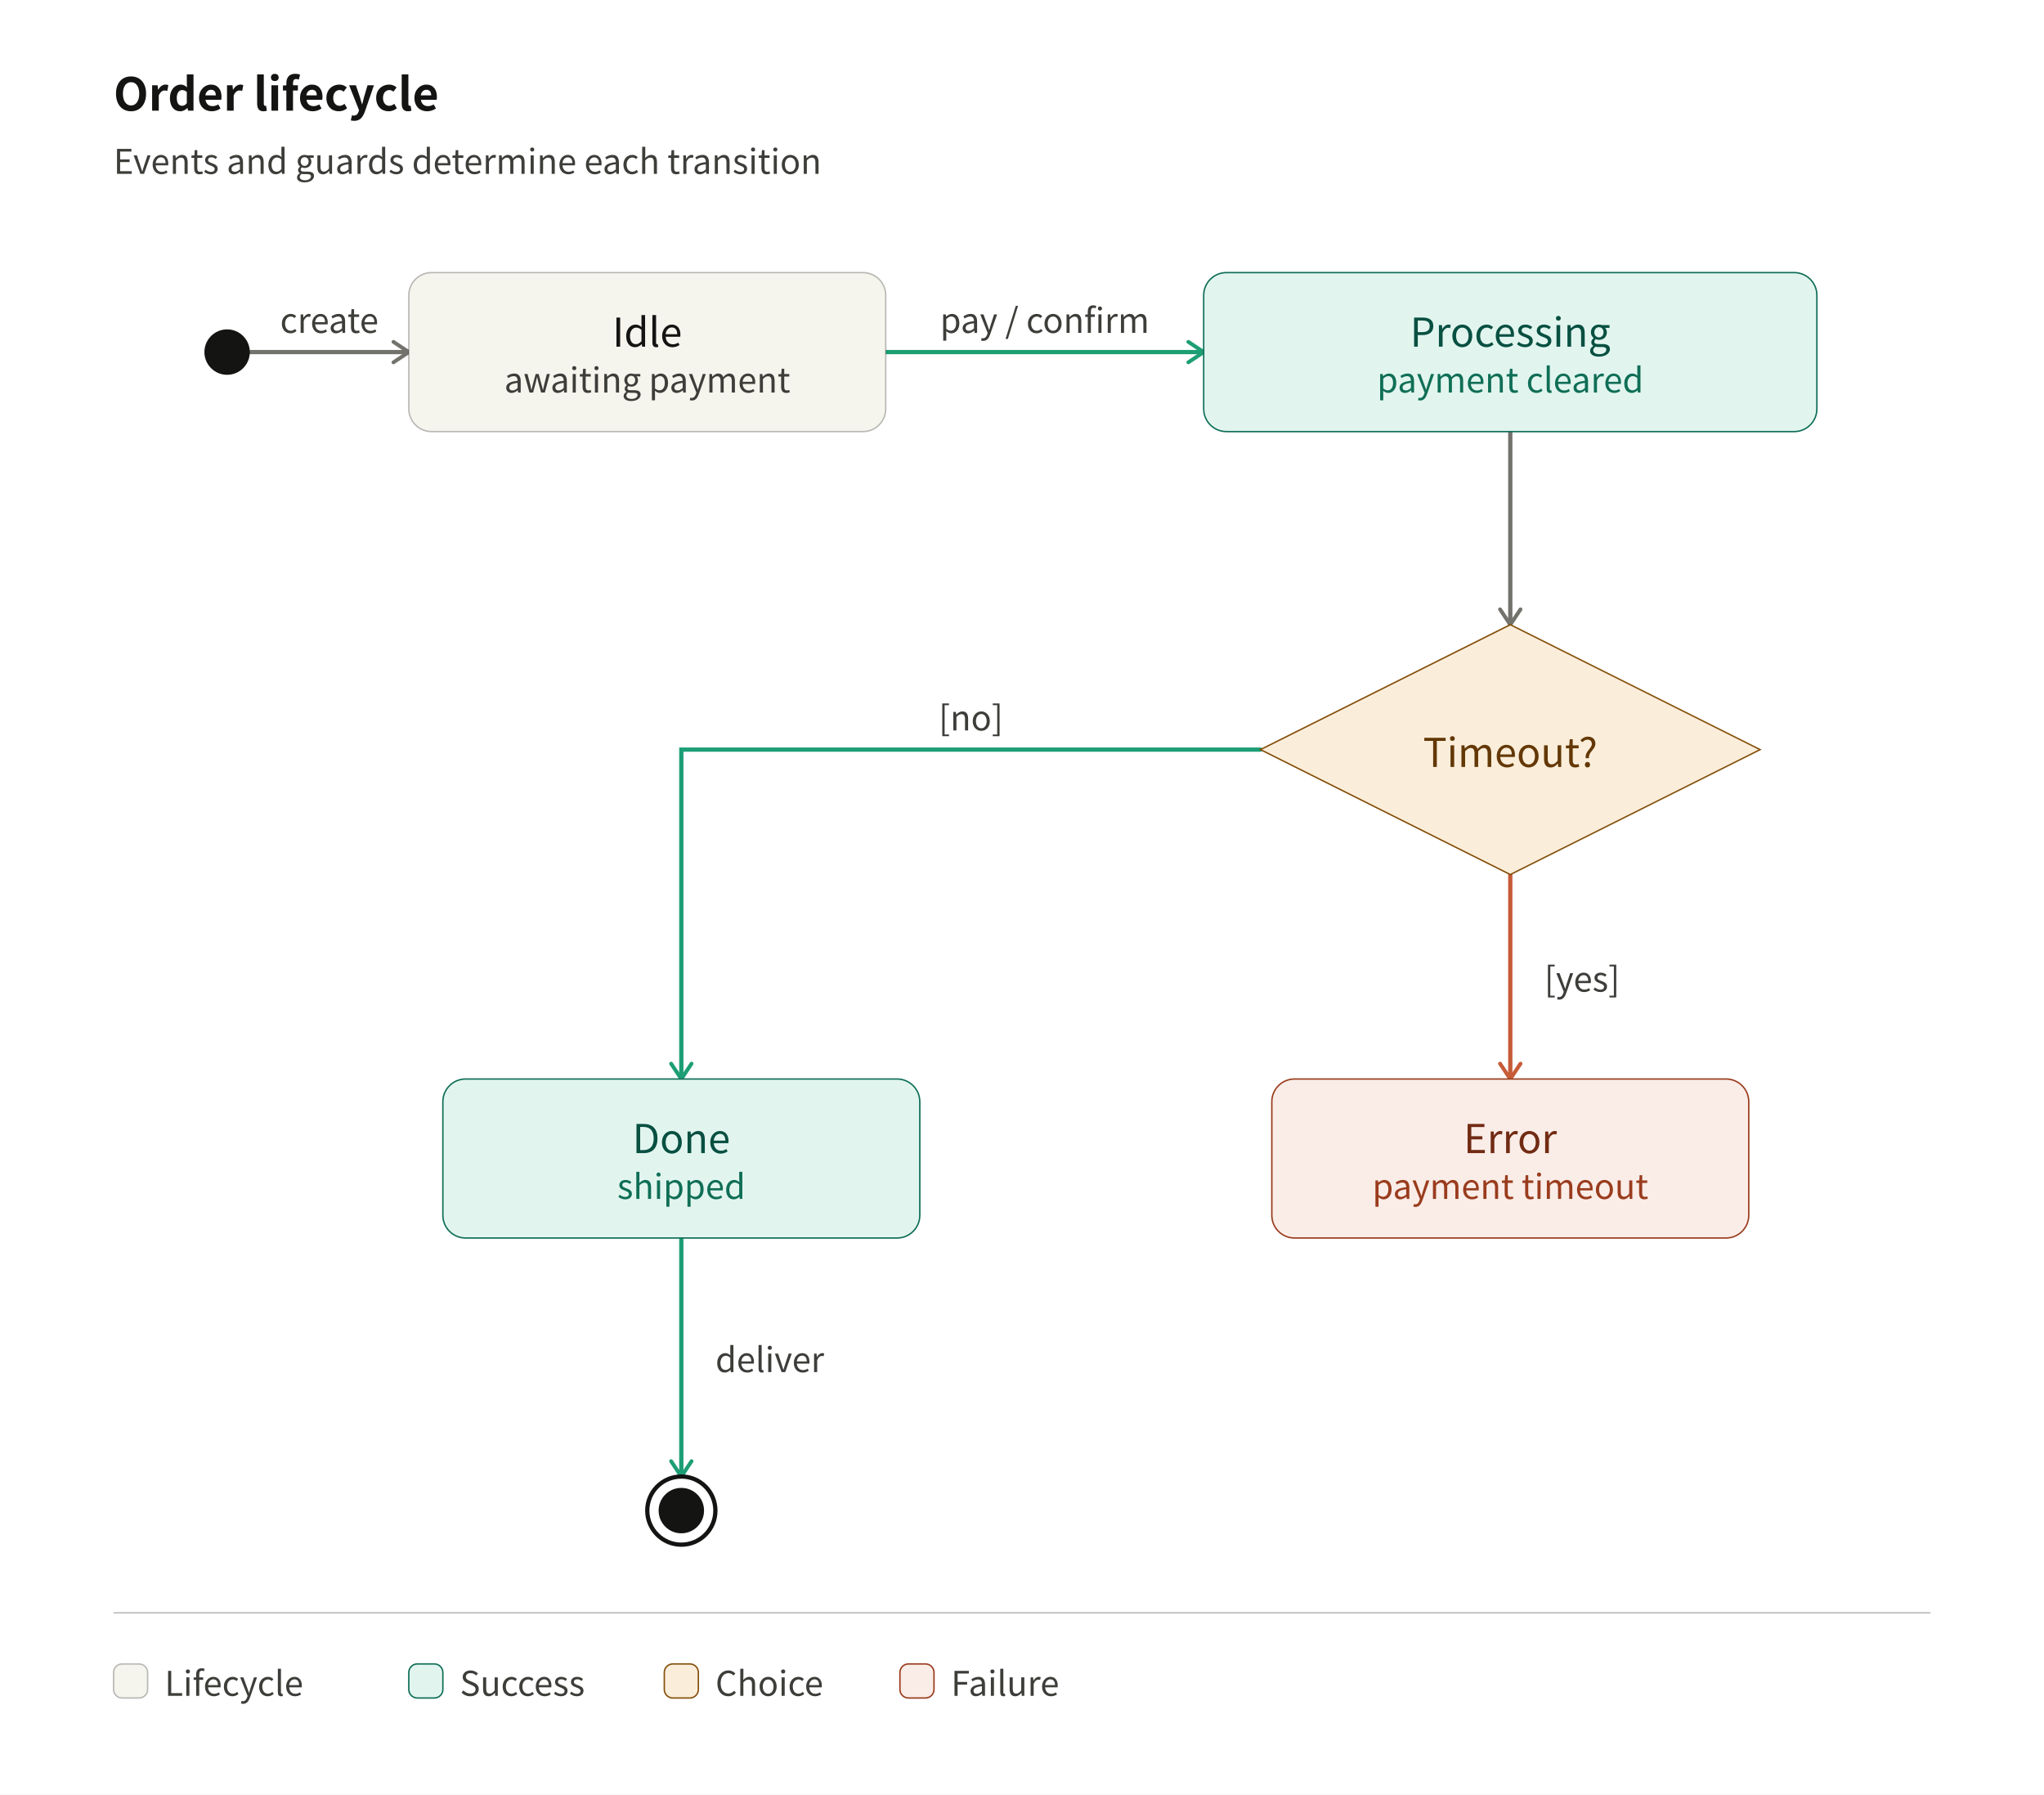
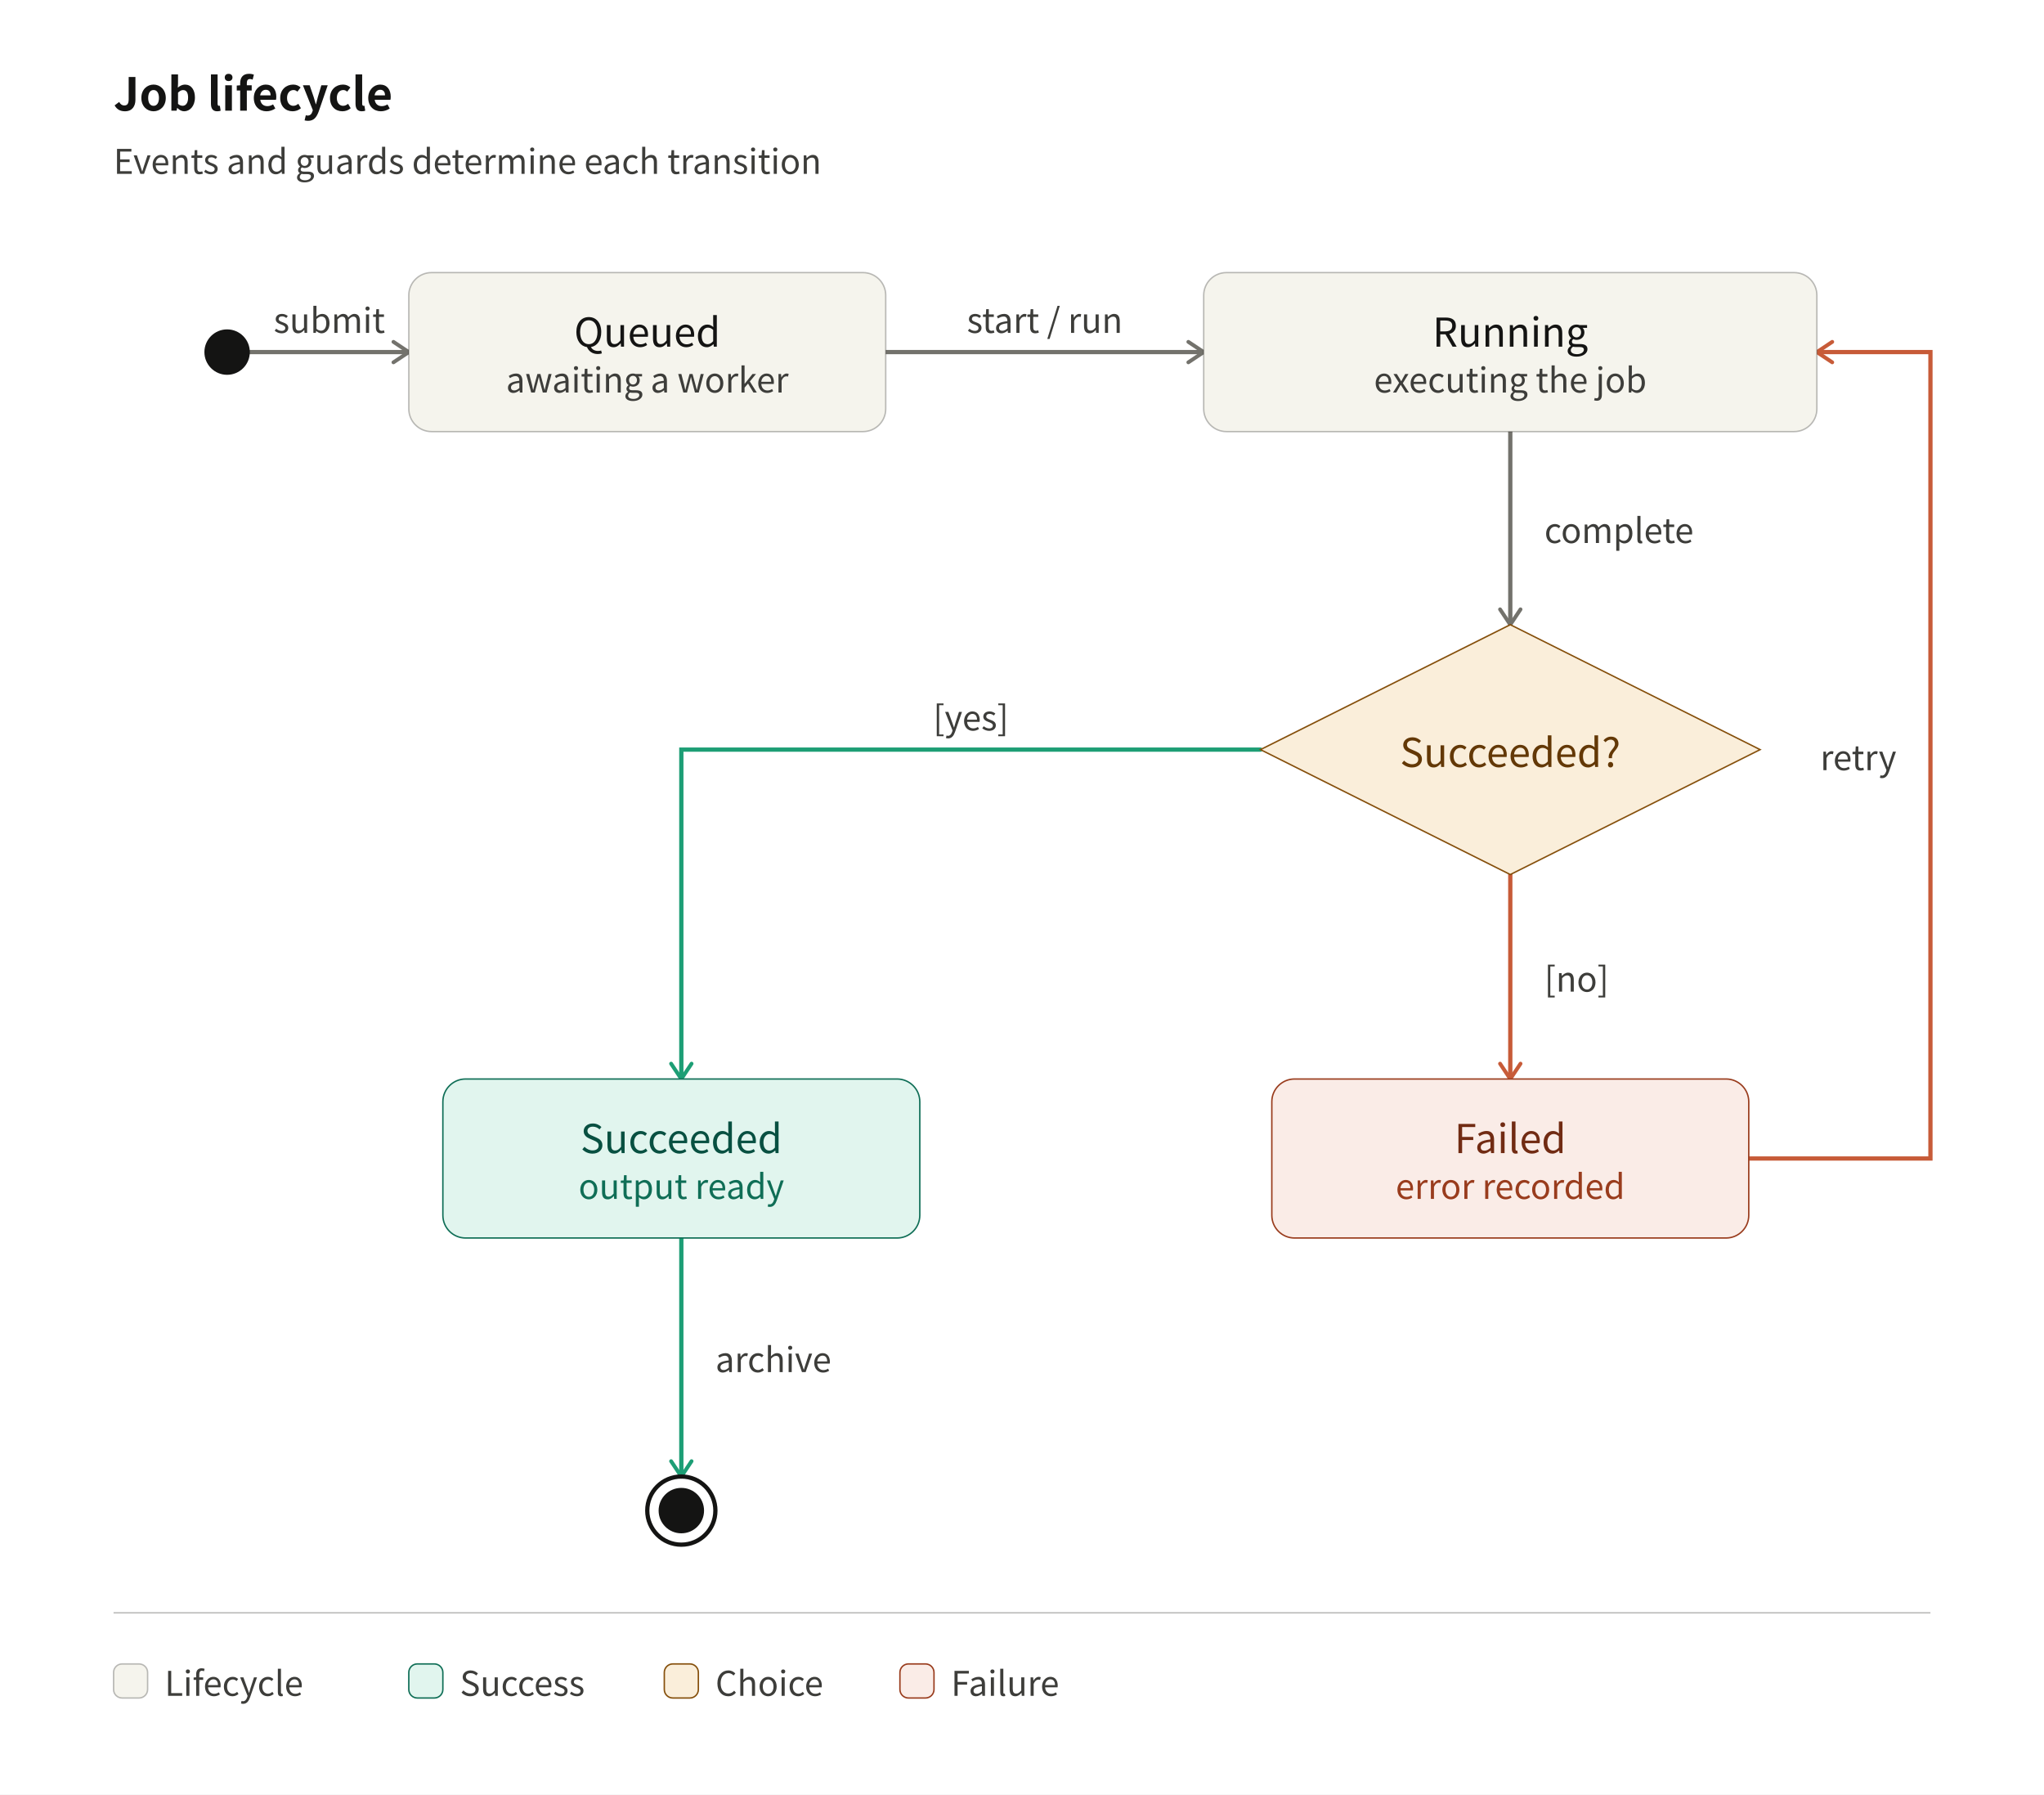
<svg xmlns="http://www.w3.org/2000/svg" viewBox="0 0 720 632" width="720" height="632" role="img">
  <style>text { font-family: 'Anthropic Sans', -apple-system, BlinkMacSystemFont, 'Segoe UI', 'PingFang SC', 'Microsoft YaHei', 'Hiragino Sans GB', 'Noto Sans CJK SC', sans-serif; }</style>
  <defs>
    <marker id="arrow" viewBox="0 0 10 10" refX="8" refY="5" markerWidth="6" markerHeight="6" orient="auto-start-reverse">
      <path d="M2 1L8 5L2 9" fill="none" stroke="context-stroke" stroke-width="1.5" stroke-linecap="round" stroke-linejoin="round" />
    </marker>
  </defs>
  <rect data-role="background" width="720" height="632" fill="#FFFFFF" />
  <line data-role="connector" x1="88" y1="124" x2="144" y2="124" stroke="#73726C" stroke-width="1.5" stroke-linecap="round" marker-end="url(#arrow)" />
-   <line data-role="connector" x1="312" y1="124" x2="424" y2="124" stroke="#1D9E75" stroke-width="1.5" stroke-linecap="round" marker-end="url(#arrow)" />
+   <line data-role="connector" x1="312" y1="124" x2="424" y2="124" stroke="#73726C" stroke-width="1.5" stroke-linecap="round" marker-end="url(#arrow)" />
  <line data-role="connector" x1="532" y1="152" x2="532" y2="220" stroke="#73726C" stroke-width="1.5" stroke-linecap="round" marker-end="url(#arrow)" />
  <path data-role="connector" d="M444 264 L240 264 L240 380" fill="none" stroke="#1D9E75" stroke-width="1.5" stroke-linecap="round" marker-end="url(#arrow)" />
  <line data-role="connector" x1="532" y1="308" x2="532" y2="380" stroke="#C75B38" stroke-width="1.5" stroke-linecap="round" marker-end="url(#arrow)" />
+   <path data-role="connector" d="M616 408 L680 408 L680 124 L640 124" fill="none" stroke="#C75B38" stroke-width="1.5" stroke-linecap="round" marker-end="url(#arrow)" />
  <line data-role="connector" x1="240" y1="436" x2="240" y2="520" stroke="#1D9E75" stroke-width="1.5" stroke-linecap="round" marker-end="url(#arrow)" />
  <circle cx="80" cy="124" r="8" fill="#141413" />
  <rect data-role="node" x="144" y="96" width="168" height="56" rx="8" fill="#F5F4ED" stroke="rgba(31,30,29,0.3)" stroke-width="0.5" />
-   <rect data-role="node" x="424" y="96" width="216" height="56" rx="8" fill="#E1F5EE" stroke="#0F6E56" stroke-width="0.5" />
+   <rect data-role="node" x="424" y="96" width="216" height="56" rx="8" fill="#F5F4ED" stroke="rgba(31,30,29,0.3)" stroke-width="0.5" />
  <polygon data-role="node" points="532,220 620,264 532,308 444,264" fill="#FAEEDA" stroke="#854F0B" stroke-width="0.5" />
  <rect data-role="node" x="156" y="380" width="168" height="56" rx="8" fill="#E1F5EE" stroke="#0F6E56" stroke-width="0.5" />
  <rect data-role="node" x="448" y="380" width="168" height="56" rx="8" fill="#FAECE7" stroke="#993C1D" stroke-width="0.5" />
  <circle cx="240" cy="532" r="12" fill="none" stroke="#141413" stroke-width="1.5" />
  <circle cx="240" cy="532" r="8" fill="#141413" />
-   <text data-role="node-text" x="228" y="116" text-anchor="middle" dominant-baseline="central" font-size="14" font-weight="500" fill="#141413">Idle</text>
-   <text data-role="node-text" x="228" y="133" text-anchor="middle" dominant-baseline="central" font-size="12" fill="#3D3D3A">awaiting payment</text>
-   <text data-role="node-text" x="532" y="116" text-anchor="middle" dominant-baseline="central" font-size="14" font-weight="500" fill="#085041">Processing</text>
-   <text data-role="node-text" x="532" y="133" text-anchor="middle" dominant-baseline="central" font-size="12" fill="#0F6E56">payment cleared</text>
-   <text data-role="node-text" x="532" y="264" text-anchor="middle" dominant-baseline="central" font-size="14" font-weight="500" fill="#633806">Timeout?</text>
-   <text data-role="node-text" x="240" y="400" text-anchor="middle" dominant-baseline="central" font-size="14" font-weight="500" fill="#085041">Done</text>
-   <text data-role="node-text" x="240" y="417" text-anchor="middle" dominant-baseline="central" font-size="12" fill="#0F6E56">shipped</text>
-   <text data-role="node-text" x="532" y="400" text-anchor="middle" dominant-baseline="central" font-size="14" font-weight="500" fill="#712B13">Error</text>
-   <text data-role="node-text" x="532" y="417" text-anchor="middle" dominant-baseline="central" font-size="12" fill="#993C1D">payment timeout</text>
-   <text data-role="diagram-title" x="40" y="32" text-anchor="start" dominant-baseline="central" font-size="16" font-weight="600" fill="#141413">Order lifecycle</text>
+   <text data-role="node-text" x="228" y="116" text-anchor="middle" dominant-baseline="central" font-size="14" font-weight="500" fill="#141413">Queued</text>
+   <text data-role="node-text" x="228" y="133" text-anchor="middle" dominant-baseline="central" font-size="12" fill="#3D3D3A">awaiting a worker</text>
+   <text data-role="node-text" x="532" y="116" text-anchor="middle" dominant-baseline="central" font-size="14" font-weight="500" fill="#141413">Running</text>
+   <text data-role="node-text" x="532" y="133" text-anchor="middle" dominant-baseline="central" font-size="12" fill="#3D3D3A">executing the job</text>
+   <text data-role="node-text" x="532" y="264" text-anchor="middle" dominant-baseline="central" font-size="14" font-weight="500" fill="#633806">Succeeded?</text>
+   <text data-role="node-text" x="240" y="400" text-anchor="middle" dominant-baseline="central" font-size="14" font-weight="500" fill="#085041">Succeeded</text>
+   <text data-role="node-text" x="240" y="417" text-anchor="middle" dominant-baseline="central" font-size="12" fill="#0F6E56">output ready</text>
+   <text data-role="node-text" x="532" y="400" text-anchor="middle" dominant-baseline="central" font-size="14" font-weight="500" fill="#712B13">Failed</text>
+   <text data-role="node-text" x="532" y="417" text-anchor="middle" dominant-baseline="central" font-size="12" fill="#993C1D">error recorded</text>
+   <text data-role="diagram-title" x="40" y="32" text-anchor="start" dominant-baseline="central" font-size="16" font-weight="600" fill="#141413">Job lifecycle</text>
  <text data-role="caption" x="40" y="56" text-anchor="start" dominant-baseline="central" font-size="12" font-weight="400" fill="#3D3D3A">Events and guards determine each transition</text>
-   <text data-role="arrow-label" x="116" y="112" text-anchor="middle" dominant-baseline="central" font-size="12" fill="#3D3D3A">create</text>
-   <text data-role="arrow-label" x="368" y="112" text-anchor="middle" dominant-baseline="central" font-size="12" fill="#3D3D3A">pay / confirm</text>
-   <text data-role="arrow-label" x="342" y="252" text-anchor="middle" dominant-baseline="central" font-size="12" fill="#3D3D3A">[no]</text>
-   <text data-role="arrow-label" x="544" y="344" text-anchor="start" dominant-baseline="central" font-size="12" fill="#3D3D3A">[yes]</text>
-   <text data-role="arrow-label" x="252" y="478" text-anchor="start" dominant-baseline="central" font-size="12" fill="#3D3D3A">deliver</text>
+   <text data-role="arrow-label" x="116" y="112" text-anchor="middle" dominant-baseline="central" font-size="12" fill="#3D3D3A">submit</text>
+   <text data-role="arrow-label" x="368" y="112" text-anchor="middle" dominant-baseline="central" font-size="12" fill="#3D3D3A">start / run</text>
+   <text data-role="arrow-label" x="544" y="186" text-anchor="start" dominant-baseline="central" font-size="12" fill="#3D3D3A">complete</text>
+   <text data-role="arrow-label" x="342" y="252" text-anchor="middle" dominant-baseline="central" font-size="12" fill="#3D3D3A">[yes]</text>
+   <text data-role="arrow-label" x="544" y="344" text-anchor="start" dominant-baseline="central" font-size="12" fill="#3D3D3A">[no]</text>
+   <text data-role="arrow-label" x="668" y="266" text-anchor="end" dominant-baseline="central" font-size="12" fill="#3D3D3A">retry</text>
+   <text data-role="arrow-label" x="252" y="478" text-anchor="start" dominant-baseline="central" font-size="12" fill="#3D3D3A">archive</text>
  <line x1="40" y1="568" x2="680" y2="568" stroke="rgba(31,30,29,0.3)" stroke-width="0.5" />
  <rect x="40" y="586" width="12" height="12" rx="3" fill="#F5F4ED" stroke="rgba(31,30,29,0.3)" stroke-width="0.5" />
  <text data-role="legend-label" x="58" y="592" text-anchor="start" dominant-baseline="central" font-size="12" font-weight="400" fill="#3D3D3A">Lifecycle</text>
  <rect x="144" y="586" width="12" height="12" rx="3" fill="#E1F5EE" stroke="#0F6E56" stroke-width="0.5" />
  <text data-role="legend-label" x="162" y="592" text-anchor="start" dominant-baseline="central" font-size="12" font-weight="400" fill="#3D3D3A">Success</text>
  <rect x="234" y="586" width="12" height="12" rx="3" fill="#FAEEDA" stroke="#854F0B" stroke-width="0.5" />
  <text data-role="legend-label" x="252" y="592" text-anchor="start" dominant-baseline="central" font-size="12" font-weight="400" fill="#3D3D3A">Choice</text>
  <rect x="317" y="586" width="12" height="12" rx="3" fill="#FAECE7" stroke="#993C1D" stroke-width="0.5" />
  <text data-role="legend-label" x="335" y="592" text-anchor="start" dominant-baseline="central" font-size="12" font-weight="400" fill="#3D3D3A">Failure</text>
</svg>
